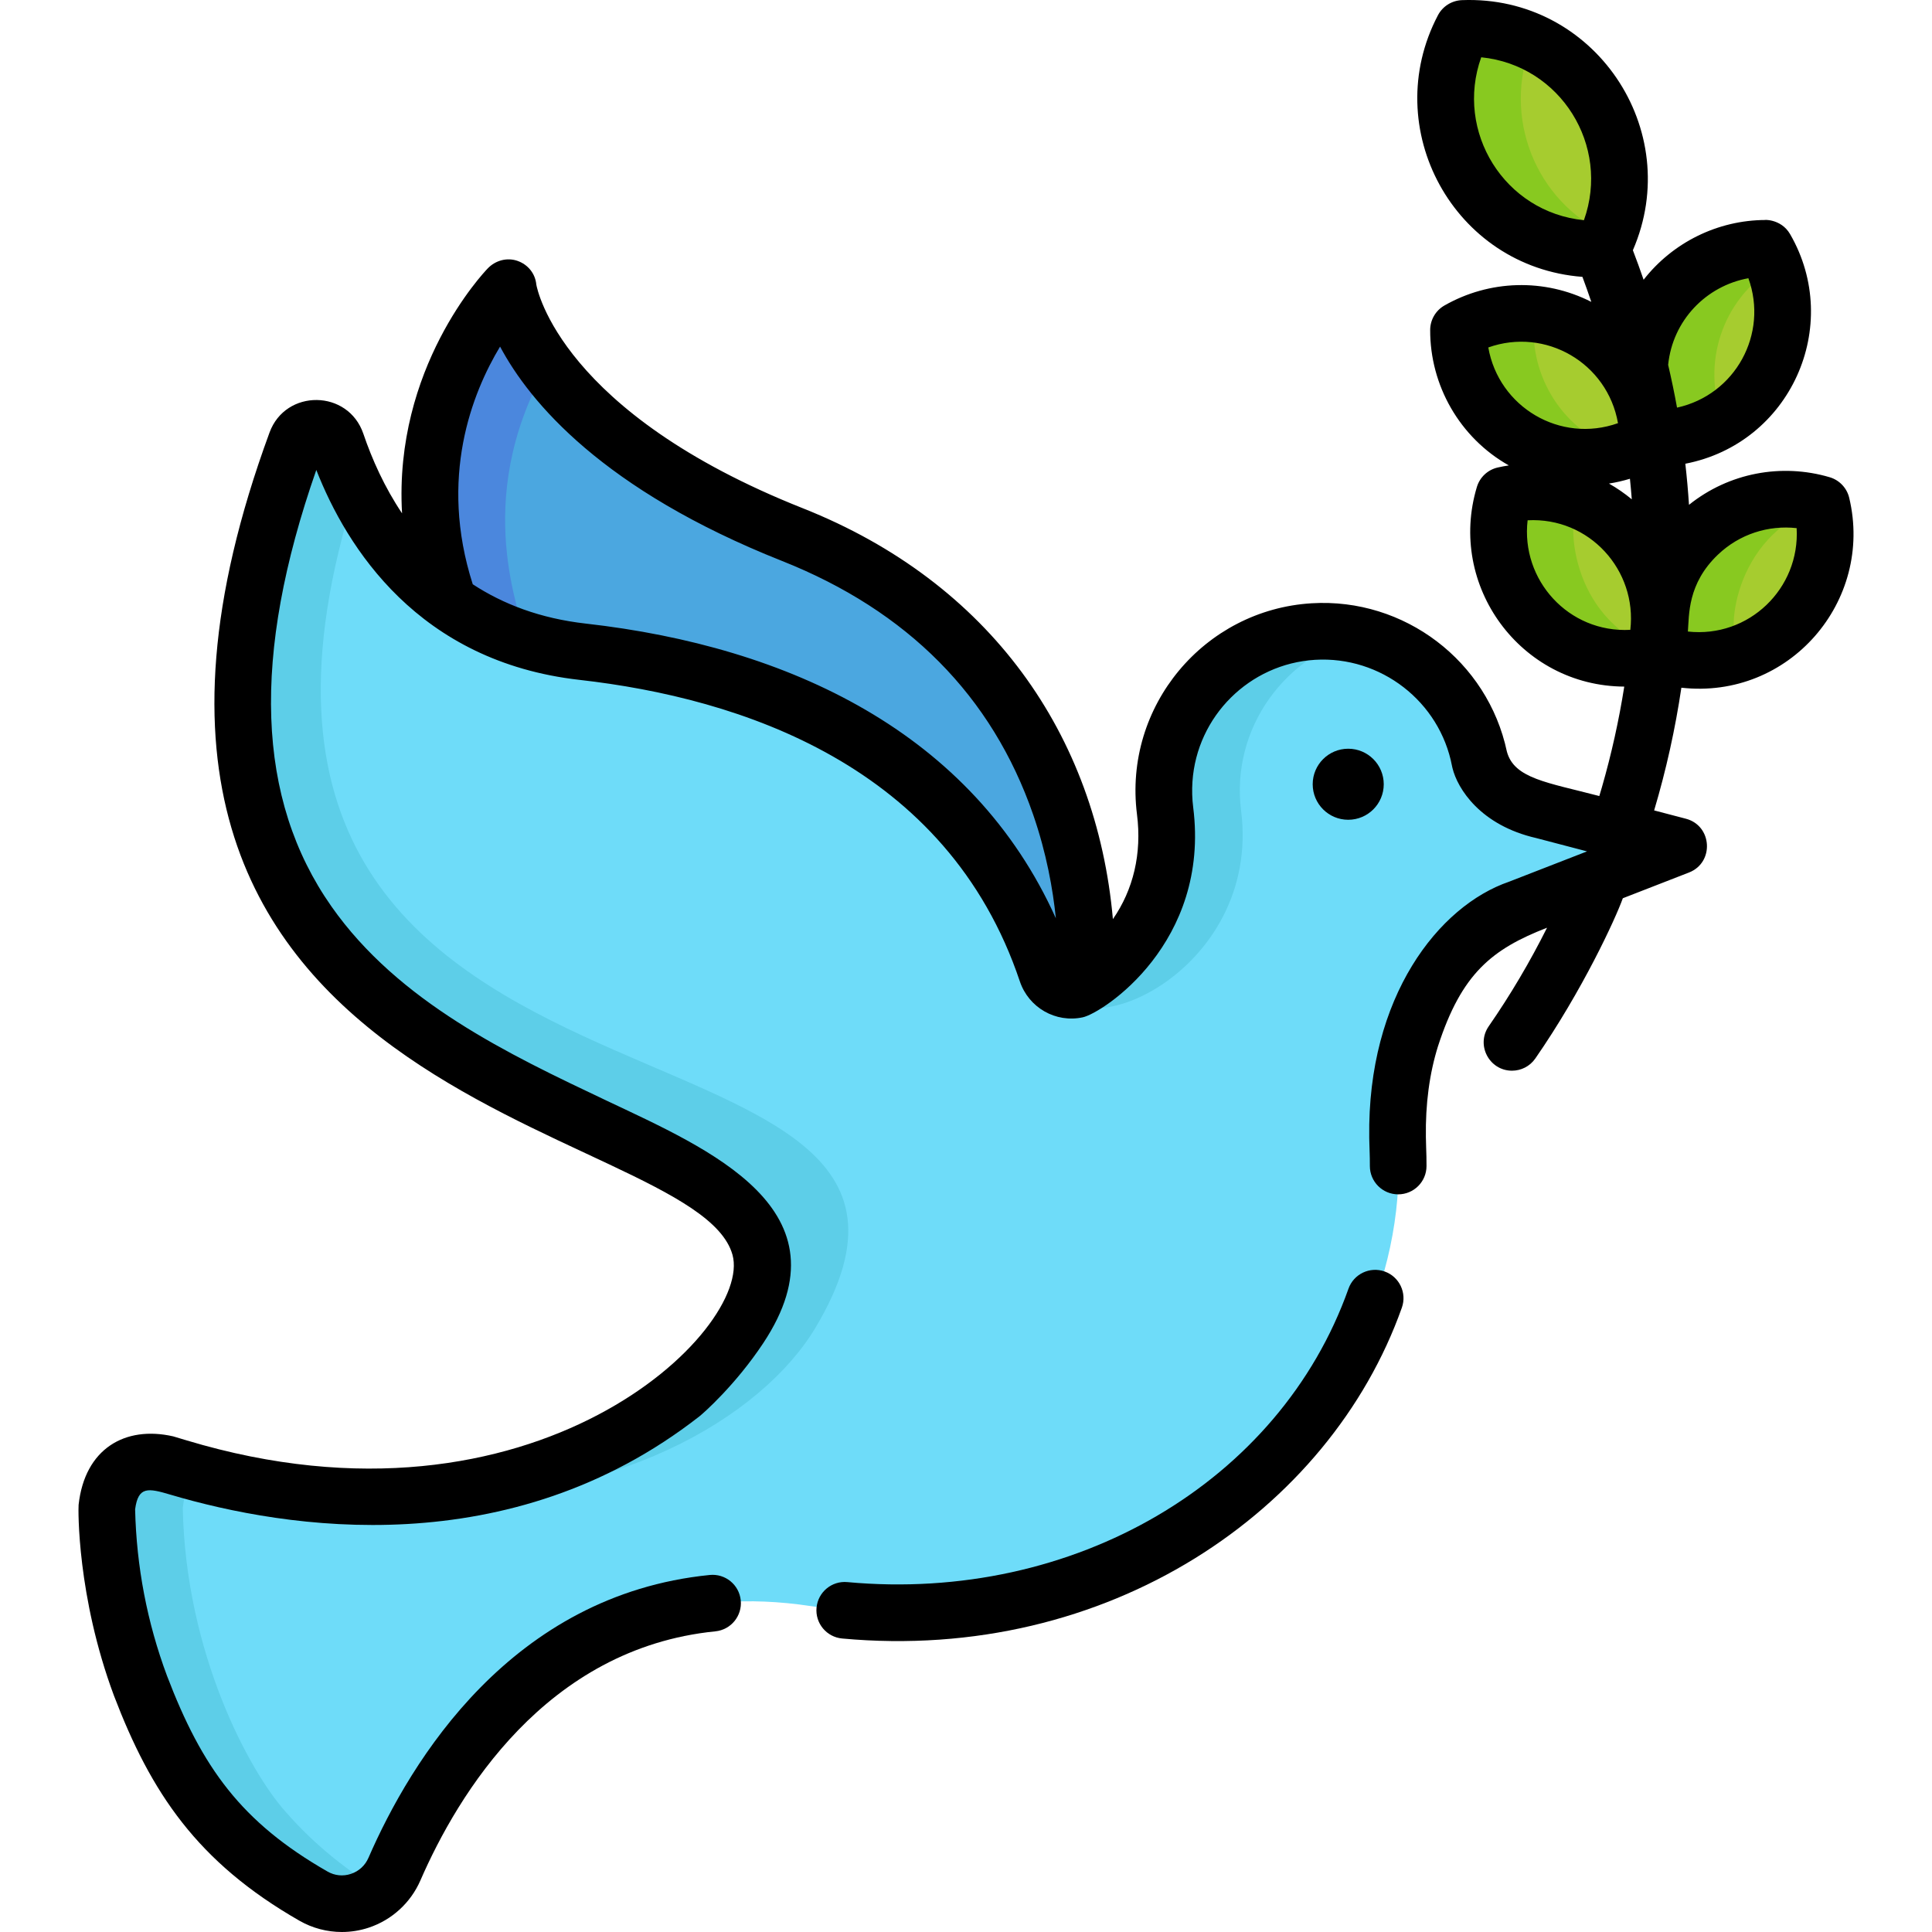
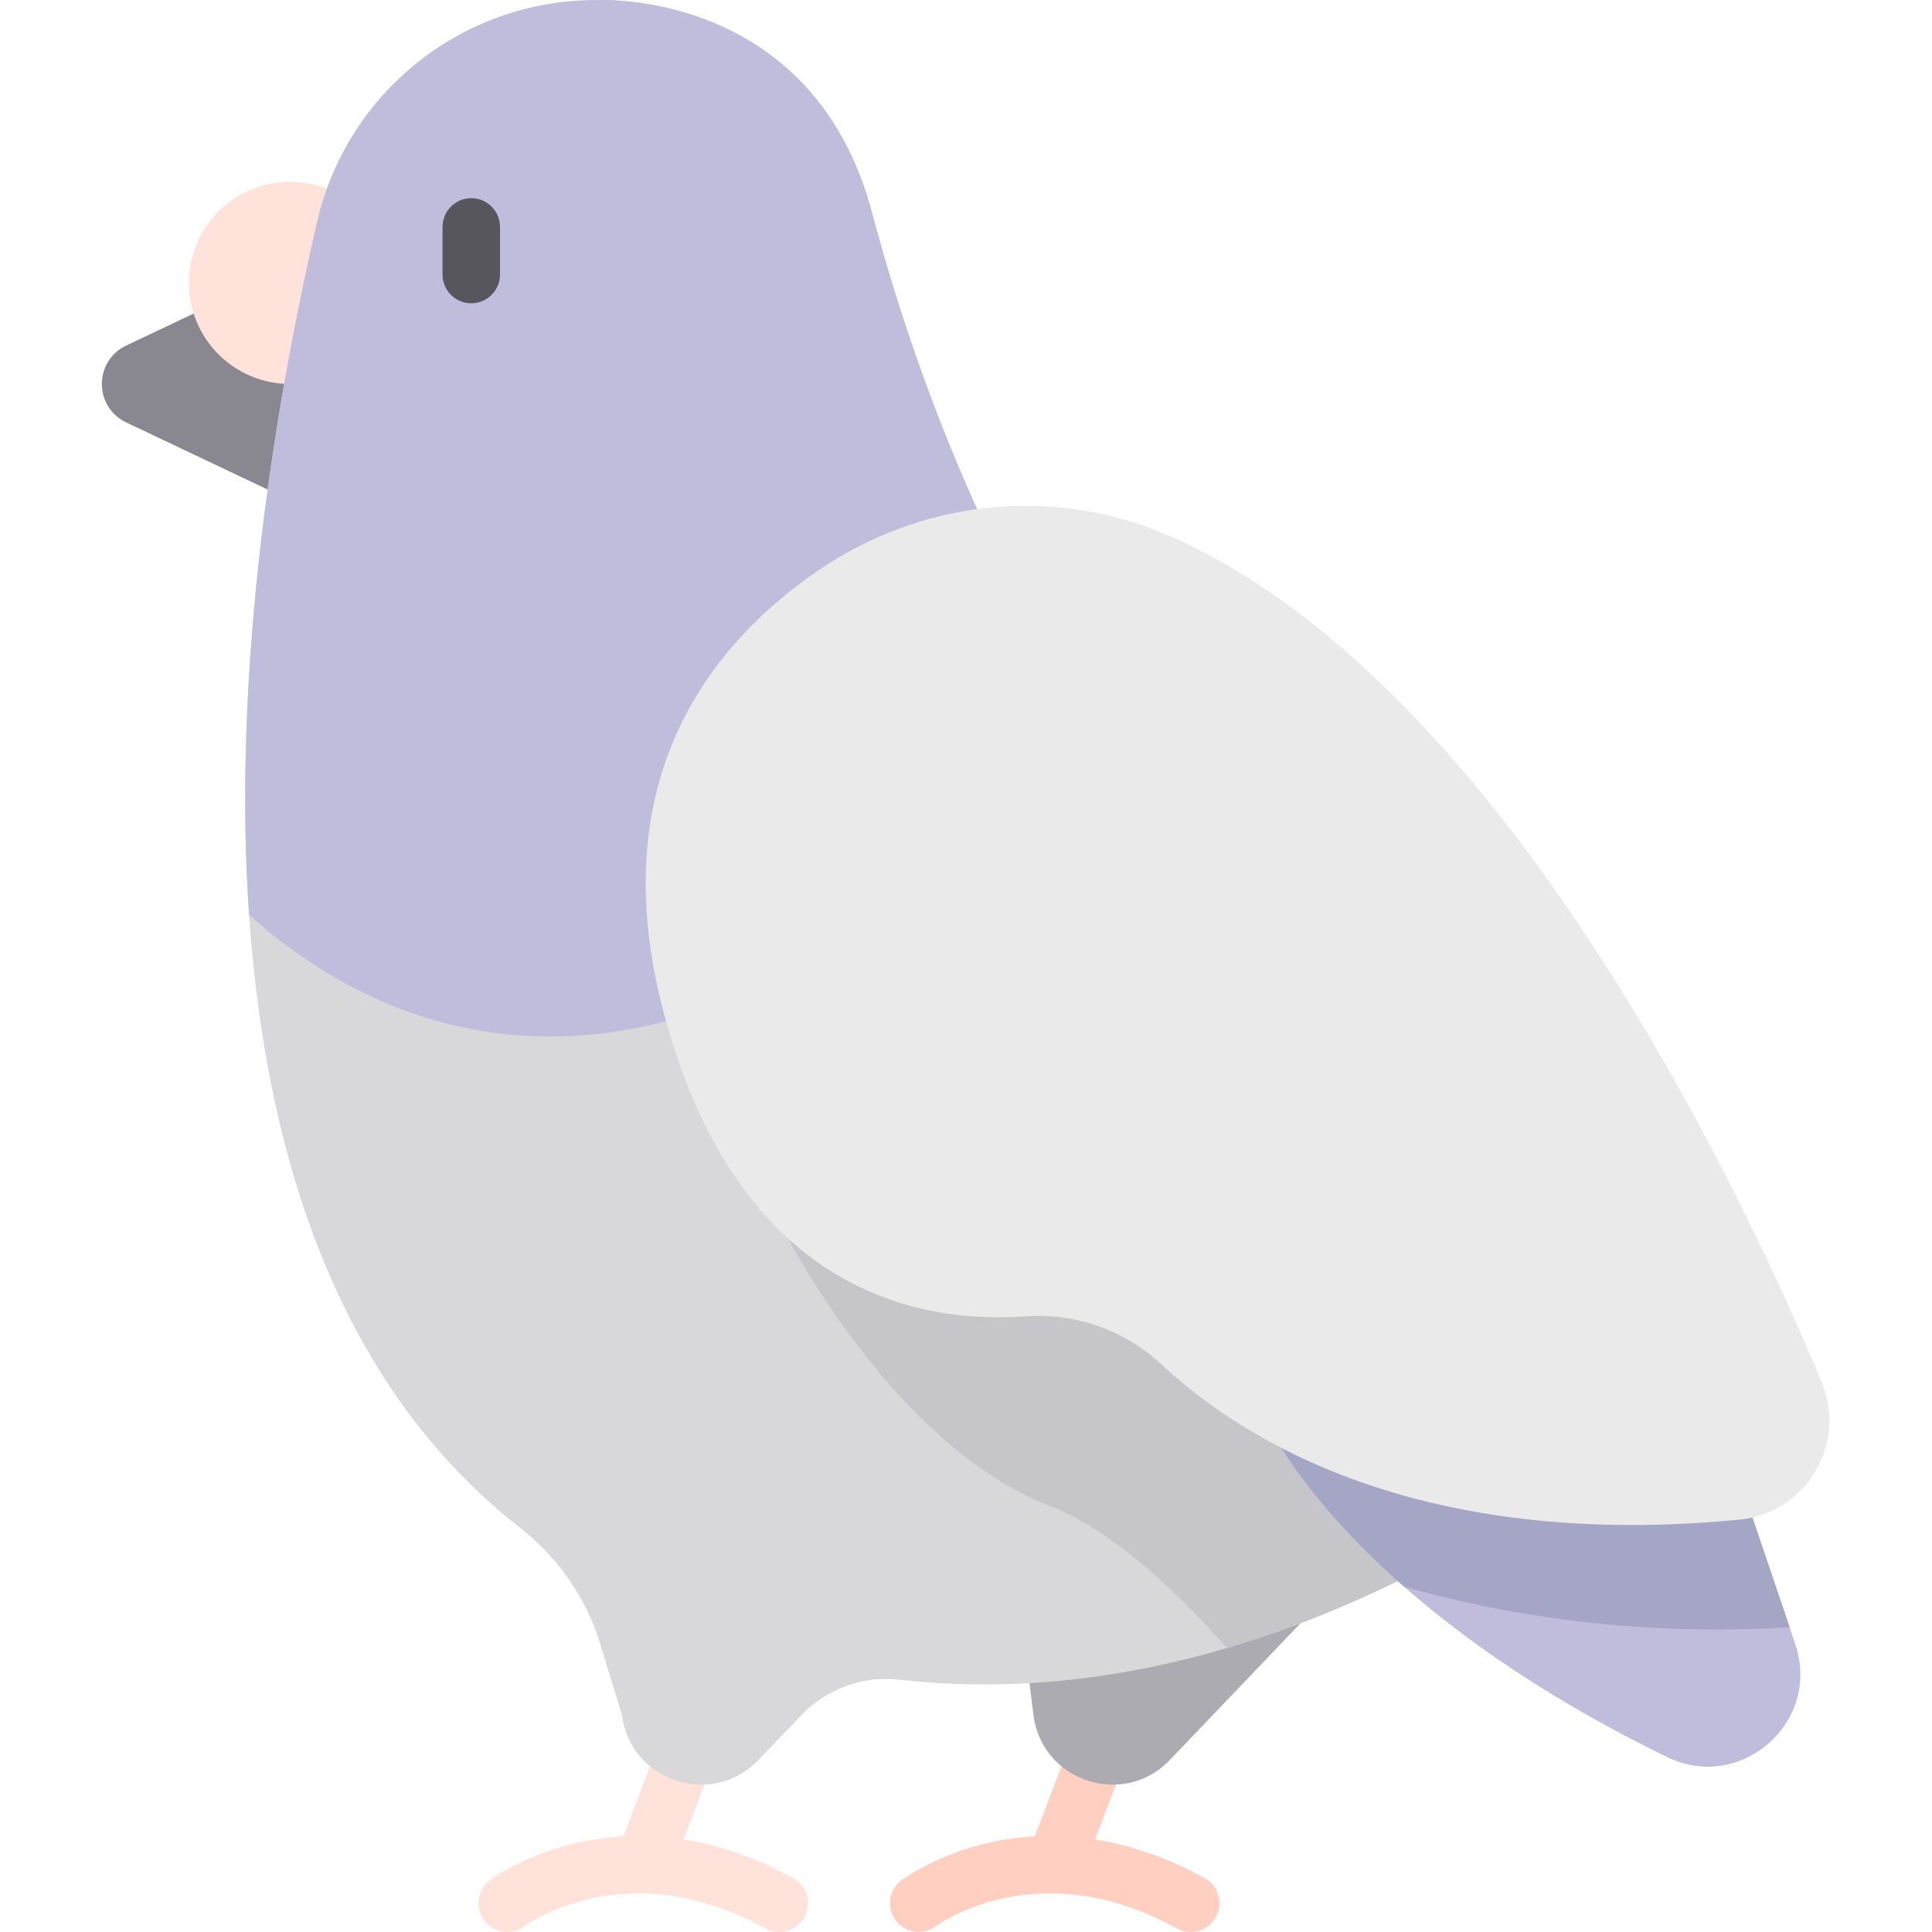
- <svg xmlns="http://www.w3.org/2000/svg" version="1.1" id="Capa_1" x="0px" y="0px" viewBox="0 0 511.999 511.999" style="enable-background:new 0 0 511.999 511.999;" xml:space="preserve">
-   <g>
-     <path style="fill:#A6CC2F;" d="M390.985,7.532c-2.085-0.06-4.029,1.126-4.843,3.059c-11.403,27.118,9.752,55.378,35.155,55.378   c2.005,0,3.828-1.202,4.61-3.064C436.681,37.287,418.678,8.809,390.985,7.532z" />
-     <path style="fill:#A6CC2F;" d="M406.088,130.319c-4.019,0-7.713,0.303-8.469,4.291c-3.869,20.373,11.565,39.827,32.925,39.827   c4.024,0,7.716-0.302,8.474-4.29C442.9,149.718,427.397,130.319,406.088,130.319z" />
-     <path style="fill:#A6CC2F;" d="M483.274,137.108c-0.28-2.155-1.919-3.883-4.056-4.275c-22.487-4.143-42.275,14.841-39.344,37.34   c0.28,2.154,1.918,3.881,4.054,4.274c10.255,1.89,21.131-0.999,29.187-8.641C480.857,158.457,484.655,147.729,483.274,137.108z" />
-     <path style="fill:#A6CC2F;" d="M433.417,118.303c1.989-0.874,3.187-2.93,2.967-5.091c-2.307-22.604-25.943-36.508-46.849-27.336   c-1.988,0.873-3.187,2.928-2.967,5.089C388.862,113.531,412.473,127.491,433.417,118.303z" />
-     <path style="fill:#A6CC2F;" d="M442.321,115.931c22.626-2.439,36.32-26.204,27.052-47.013c-0.885-1.984-2.948-3.168-5.109-2.939   c-22.625,2.447-36.317,26.202-27.051,47.013C438.096,114.973,440.156,116.165,442.321,115.931z" />
-   </g>
-   <g>
-     <path style="fill:#88C920;" d="M405.918,11.204c-4.633-2.148-9.691-3.432-14.933-3.673c-2.085-0.06-4.029,1.126-4.843,3.059   c-11.403,27.118,9.752,55.378,35.155,55.378c2.034,0,3.783-1.04,4.847-3.676C406.673,53.272,398.064,30.775,405.918,11.204z" />
-     <path style="fill:#88C920;" d="M418.468,132.666c-3.878-1.535-8.054-2.347-12.381-2.347c-4.019,0-7.713,0.303-8.469,4.291   c-3.869,20.373,11.565,39.827,32.925,39.827c3.73,0,6.08-0.145,7.635-2.345C415.965,163.303,414.894,137.727,418.468,132.666z" />
-     <path style="fill:#88C920;" d="M481.845,134.222c-2.94-2.94-19.741-4.198-31.817,7.258c-7.742,7.345-11.537,18.071-10.153,28.692   c0.28,2.154,1.918,3.881,4.054,4.274c5.813,1.072,11.812,0.603,17.39-1.387C456.763,168.514,459.328,142.253,481.845,134.222z" />
-     <path style="fill:#88C920;" d="M406.58,90.965c-0.401-3.944,2.862-5.262,6.441-6.389c-7.954-2.488-16.192-1.9-23.485,1.3   c-1.988,0.873-3.187,2.928-2.967,5.089c2.143,21.065,22.991,34.984,43.364,28.634C416.728,115.462,407.897,103.922,406.58,90.965z" />
-     <path style="fill:#88C920;" d="M470.163,70.862c-0.243-0.653-0.504-1.302-0.791-1.942c-0.885-1.984-2.948-3.168-5.109-2.939   c-22.625,2.447-36.317,26.202-27.051,47.013c0.883,1.98,2.943,3.173,5.108,2.939c5.071-0.546,9.882-2.254,14.114-4.879   C451.014,96.481,456.176,79.544,470.163,70.862z" />
-   </g>
-   <path style="fill:#4BA7E0;" d="M119.182,162.603c9.163,6.528,20.731,11.442,35.346,13.094  c48.281,5.455,103.248,26.156,122.981,84.966c1.121,3.336,4.537,5.327,7.977,4.579c0.726-0.426,1.427-0.868,2.118-1.317v-3.167  c0,0,8.208-85.012-77.733-119.105c-50.976-20.221-67.577-45.089-72.886-57.508c0-0.001-0.001-0.001-0.001-0.002  c-3.386-6.608-7.345-1.65-7.59-1.334c-8.512,12.125-23.344,40.303-10.574,76.723L119.182,162.603z" />
-   <path style="fill:#4B87DD;" d="M139.198,169.608c-0.786-6.674-14.566-36.368,5.531-72.32c-3.833-5.119-6.241-9.63-7.743-13.144  c0-0.001-0.001-0.001-0.001-0.002c-3.386-6.608-7.345-1.65-7.59-1.334c-8.512,12.125-23.344,40.303-10.574,76.723l0.361,3.07  c7.589,5.406,16.831,9.699,28.084,11.955C144.391,173.048,141.701,171.391,139.198,169.608z" />
-   <path style="fill:#6EDCF9;" d="M434.677,228.126c11.027-4.289,0.697-6.374,0.697-6.374l0.091-0.041  c-0.003-0.001-26.425-6.926-26.428-6.926c-14.598-3.288-16.729-13.19-16.729-13.19h-0.003c-3.867-20.37-22.347-35.57-44.131-34.25  c-23.63,1.435-42.414,22.829-39.283,47.521c2.294,18.095-4.94,36.526-23.403,47.373c-3.44,0.748-6.856-1.243-7.977-4.579  c-19.733-58.811-74.701-79.511-122.981-84.966c-41.439-4.68-58.478-35.535-65.205-55.335c-1.725-5.076-8.874-5.193-10.719-0.163  C5.461,316.162,242.187,282.333,196.135,351.789c-4.457,6.724-9.606,12.544-15.262,17.616  c-47.931,37.447-104.838,27.958-133.436,19.484v0.002c-1.075-0.616-17.131-6.488-19.016,10.707  c0.673,34.482,14.915,66.755,27.257,80.55l0.004-0.003c9.018,10.361,19.254,17.597,27.538,22.338  c7.852,4.491,17.834,1.124,21.441-7.173c11.63-26.719,43.449-79.762,110.081-69.698c88.385,13.352,158.939-50.566,155.835-121.116  c-0.042-0.961-0.057-1.896-0.073-2.833h-0.01c0-8.931,0.595-17.216,3.552-26.648c8.352-28.14,28.58-34.323,28.58-34.323  l30.362-11.811C433.479,228.627,434.036,228.375,434.677,228.126z" />
-   <g>
-     <path style="fill:#5DCEE8;" d="M94.376,129.589c-2.12-4.306-3.774-8.468-5.052-12.231c-1.725-5.076-8.874-5.193-10.719-0.163   C5.461,316.162,242.187,282.333,196.135,351.789c-18.659,28.146-54.172,42.337-87.484,44.473   c53.137,3.272,93.275-20.589,107.499-44.473C272.126,257.799,35.939,313.643,94.376,129.589z" />
-     <path style="fill:#5DCEE8;" d="M360.817,168.471c-28.838-7.008-55.626,17.221-51.926,46.396   c2.485,19.601-6.201,37.263-23.403,47.373c-2.735,0.594-5.452-0.547-7.015-2.716v0.001c5.637,20.453,55.885-1.651,50.433-44.658   C326.12,192.91,340.7,173.412,360.817,168.471z" />
-     <path style="fill:#5DCEE8;" d="M75.696,480.144l-0.004,0.003c-9.656-10.793-26.504-42.034-27.257-80.55   c0.5-4.56,1.972-7.491,3.891-9.333c-1.707-0.456-3.341-0.918-4.889-1.376v0.002c-1.075-0.616-17.131-6.488-19.016,10.707   c0.673,34.482,14.915,66.755,27.257,80.55l0.004-0.003c9.018,10.361,19.254,17.597,27.538,22.338   c5.736,3.281,12.599,2.354,17.294-1.611C92.773,496.153,83.749,489.399,75.696,480.144z" />
-   </g>
-   <path d="M445.581,182.25c28.569,3.206,51.014-22.958,44.479-50.324c-0.624-2.614-2.599-4.694-5.177-5.455  c-12.765-3.765-26.69-1.179-37.283,7.313c-0.237-3.637-0.558-7.267-0.971-10.891c27.881-5.403,41.811-36.555,27.764-60.844  c-2.499-4.32-7.516-3.746-6.516-3.748c-12.693,0.031-24.616,5.984-32.306,15.836c-0.899-2.617-1.846-5.225-2.842-7.822  c13.834-31.912-10.249-67.648-45.301-66.278c-2.686,0.102-5.111,1.631-6.362,4.011c-15.75,29.997,4.184,66.714,38.294,69.325  c0.824,2.201,1.601,4.41,2.352,6.626c-12.506-6.347-27.071-5.792-38.911,0.952c-2.334,1.33-3.779,3.806-3.79,6.492  c-0.057,14.665,7.814,28.554,20.839,35.895c-0.998,0.156-1.99,0.334-2.974,0.563c-2.618,0.608-4.71,2.571-5.486,5.145  c-7.876,26.114,11.525,52.761,39.055,52.91c-1.409,8.937-3.383,17.845-5.928,26.689c-0.221,0.767-0.453,1.54-0.685,2.313  c-13.816-3.621-22.565-4.622-24.495-11.787c-5.081-23.957-27.134-40.791-51.749-39.297c-28.42,1.725-49.917,27.227-46.274,55.957  c1.317,10.397-0.971,19.934-6.384,27.746c-4.347-48.808-32.53-89.189-82.17-108.882c-63.907-25.351-70.378-57.832-70.633-59.29  c-0.275-2.904-2.201-5.284-4.956-6.26c-2.774-0.982-5.852-0.149-7.895,1.968c-1.22,1.264-24.956,26.416-22.728,64.926  c-4.643-6.924-7.934-14.26-10.25-21.076c-4.012-11.801-20.602-11.97-24.87-0.337C5.388,294.282,184.1,296.522,194.118,332.537  c5.476,19.68-52.276,77.002-144.685,49.172c-0.359-0.106-3.263-0.998-3.531-1.058c-12.764-2.907-23.44,3.276-25.071,18.147  c-0.113,1.021-0.445,24.219,9.365,50.56c9.797,25.663,22.037,44.129,49.167,59.658c3.453,1.975,7.334,2.982,11.237,2.982  c2.398,0,4.804-0.38,7.122-1.15c6.125-2.033,11.115-6.599,13.691-12.525c9.886-22.716,33.188-61.497,78.172-66.002  c4.125-0.413,7.133-4.092,6.72-8.216c-0.414-4.125-4.088-7.131-8.216-6.721c-52.602,5.27-79.242,49.22-90.441,74.951  c-0.892,2.051-2.545,3.567-4.656,4.267c-2.081,0.691-4.274,0.472-6.174-0.614c-22.87-13.093-33.261-27.525-42.577-51.926  c-5.245-14.083-8.082-28.91-8.434-44.075c0.823-6.153,3.44-5.644,9.369-3.884c30.763,9.114,89.882,18.539,140.189-20.766  c1.001-0.782,9.54-8.285,16.897-19.382c23.496-35.437-14.414-51.433-41.684-64.358c-25.766-12.213-54.968-26.055-72.731-51.364  c-19.944-28.417-21.272-66.296-4.022-115.693c8.06,20.579,27.052,50.811,69.734,55.632c42.627,4.818,97.479,22.588,116.709,79.9  c2.348,6.988,9.525,11.074,16.685,9.524c5.272-1.147,33.813-19.69,29.254-55.651c-0.283-2.235-0.35-4.524-0.196-6.804  c1.167-17.35,15.133-31.228,32.488-32.282c17.429-1.048,33.054,11.047,36.303,28.158c0.032,0.172,0.07,0.341,0.114,0.508  c1.33,5.472,7.392,15.186,22.211,18.573l13.454,3.526l-20.641,8.029c-18.679,6.397-37.603,30.473-37.078,67.774  c-0.008,0.234-0.005,0.507,0.014,0.777c0.06,3.378,0.153,3.35,0.151,6.798c-0.003,4.145,3.355,7.508,7.501,7.511  c0.002,0,0.003,0,0.005,0c4.143,0,7.503-3.356,7.506-7.501c0.001-1.781-0.029-3.359-0.093-4.823  c-0.036-0.823-0.055-1.811-0.067-2.638c-0.001-0.031-0.005-0.186-0.005-0.203c-0.135-8.754,0.943-16.851,3.203-24.067  c6.26-19.314,14.307-25.747,28.906-31.427c-4.539,9.062-9.699,17.808-15.45,26.109c-3.452,4.983,0.145,11.781,6.163,11.781  c2.379,0,4.719-1.129,6.177-3.232c12.524-18.078,21.274-37.101,23.192-42.468l17.526-6.818c6.76-2.63,6.196-12.417-0.818-14.255  l-8.41-2.204C441.564,204.002,443.949,193.231,445.581,182.25z M455.315,146.945c5.734-5.439,13.345-7.812,20.813-6.984  c0.918,16.014-12.685,29.177-28.824,27.403C447.66,163.056,447.134,154.708,455.315,146.945z M463.339,73.731  c5.338,14.766-3.434,30.892-18.909,34.295c-0.688-3.791-1.474-7.57-2.356-11.335C443.265,84.915,452.125,75.77,463.339,73.731z   M419.756,58.356c-21.082-2.114-34.258-23.46-27.218-43.176C413.582,17.292,426.81,38.608,419.756,58.356z M155.244,165.257  c-12.123-1.369-21.962-5.183-29.96-10.422c-9.068-28.284-0.16-50.707,7.24-62.986c7.878,14.776,27.275,37.988,74.702,56.802  c33.296,13.209,55.693,35.825,66.566,67.221c3.554,10.263,5.246,19.863,6.021,27.478  C257.659,194.149,209.097,171.341,155.244,165.257z M394.413,92.08c15.16-5.398,31.568,4.078,34.371,20.062  C413.471,117.591,397.181,107.889,394.413,92.08z M432.051,166.916c-16.377,0.867-29.058-13.218-27.219-29.035  C421.212,137.01,433.888,151.124,432.051,166.916z M426.389,128.15c1.881-0.296,3.738-0.723,5.559-1.275  c0.188,1.815,0.352,3.632,0.491,5.45C430.544,130.752,428.521,129.352,426.389,128.15z" />
-   <circle cx="357.292" cy="207.833" r="9.414" />
-   <path d="M366.943,336.958c-3.904-1.385-8.197,0.656-9.583,4.564c-18.202,51.295-72.812,83.274-132.81,77.75  c-4.126-0.386-7.781,2.658-8.161,6.787c-0.379,4.128,2.659,7.781,6.787,8.161c70.354,6.468,129.175-33.695,148.331-87.679  C372.893,342.635,370.85,338.345,366.943,336.958z" />
-   <g>
- </g>
-   <g>
- </g>
-   <g>
- </g>
-   <g>
- </g>
-   <g>
- </g>
-   <g>
- </g>
-   <g>
- </g>
-   <g>
- </g>
-   <g>
- </g>
-   <g>
- </g>
-   <g>
- </g>
-   <g>
- </g>
-   <g>
- </g>
-   <g>
- </g>
-   <g>
- </g>
+ <svg xmlns="http://www.w3.org/2000/svg" height="512pt" viewBox="-27 0 512 512.002" width="512pt">
+   <path d="m59.391 137.078v-70.637l-52.957 25.141c-8.578 4.074-8.578 16.281 0 20.355zm0 0" fill="#898890" />
+   <path d="m183.188 497.723c-10.371-5.715-20.121-8.836-29.016-10.246l11.246-29.594-14.23-5.41-12.984 34.168c-21.043 1.176-34.496 11-35.375 11.66-3.348 2.512-4.023 7.242-1.531 10.605 2.496 3.363 7.254 4.07 10.633 1.598 1.102-.809 27.426-19.555 63.914.551 1.164.641 2.422.949 3.664.949 2.684 0 5.289-1.426 6.676-3.941 2.027-3.684.684-8.312-2.996-10.34zm0 0" fill="#ffe2d9" />
+   <path d="m292.234 497.723c-10.371-5.715-20.121-8.836-29.016-10.246l11.246-29.594-14.23-5.41-12.984 34.168c-21.043 1.176-34.492 11-35.375 11.66-3.348 2.512-4.023 7.242-1.531 10.605 2.496 3.363 7.254 4.07 10.633 1.598 1.102-.809 27.426-19.555 63.914.551 1.164.641 2.422.949 3.664.949 2.688 0 5.289-1.426 6.676-3.941 2.023-3.684.684-8.312-2.996-10.34zm0 0" fill="#ffcfc2" />
+   <path d="m333.562 413.527-91.344 3.246 4.645 37.652c2.176 17.641 23.859 24.84 36.152 12.004zm0 0" fill="#acabb1" />
+   <path d="m76.645 74.973c0 14.793-11.992 26.789-26.789 26.789-14.793 0-26.789-11.996-26.789-26.789 0-14.797 11.996-26.789 26.789-26.789 14.797 0 26.789 11.992 26.789 26.789zm0 0" fill="#ffe2d9" />
+   <path d="m204.094 56.352c-15.883-59.75-73.223-56.312-73.223-56.312-35.324 0-65.922 24.414-73.855 58.836-21.266 92.266-45.527 268.434 53.781 345.98 10.02 7.824 17.48 18.457 21.207 30.613l5.812 18.957c2.176 17.641 23.859 24.84 36.152 12.004l11.355-11.855c6.707-7.004 16.289-10.535 25.922-9.449 124.688 14.086 226.988-93.789 226.988-93.789s-174.473-70.523-234.141-294.984zm0 0" fill="#d8d7da" />
+   <path d="m438.23 351.336s-67.133-27.137-132.355-101.316l-123.887 78.344s28.109 54.883 69.238 70.727c15.613 6.012 32.289 21.172 46.973 37.656 81.965-24.172 140.031-85.41 140.031-85.41zm0 0" fill="#c6c5ca" />
+   <path d="m194.418 251.109c0-.332 32.508-26.531 69.816-56.484-24.094-37.703-45.547-83.379-60.141-138.273-15.883-59.75-73.223-56.316-73.223-56.316-35.324 0-65.922 24.414-73.855 58.84-10.906 47.316-22.602 116.695-18.008 183.527 28.414 25.633 81.789 53.227 155.41 8.707zm0 0" fill="#bfbddb" />
+   <path d="m308.363 376.133s20.359 47.555 106.422 89.504c19.566 9.539 40.949-9.258 34-29.883-11.988-35.613-26.152-76.895-26.152-76.895zm0 0" fill="#bfbddb" />
+   <path d="m447.273 431.258c-11.637-34.5-24.641-72.398-24.641-72.398l-114.266 17.273s8.305 19.398 36.73 44.352c25 7.105 59.762 13.301 102.176 10.773zm0 0" fill="#a5a5c6" />
+   <path d="m282.539 141.867c-30.617-13.273-65.695-9.355-93.148 9.613-27.875 19.258-56.891 54.969-40.527 116.746 19.68 74.285 67.754 82.656 95.91 80.621 13.23-.957 26.32 3.68 36.016 12.734 21.293 19.879 68.02 49.371 153.109 41.148 17.691-1.707 28.699-20.043 21.859-36.445-24.992-59.93-88.215-187.574-173.219-224.418zm0 0" fill="#eaeaea" />
+   <path d="m97.891 80.375c-4.203 0-7.613-3.41-7.613-7.613v-12.637c0-4.203 3.41-7.609 7.613-7.609s7.613 3.406 7.613 7.609v12.637c0 4.203-3.41 7.613-7.613 7.613zm0 0" fill="#57565c" />
</svg>
